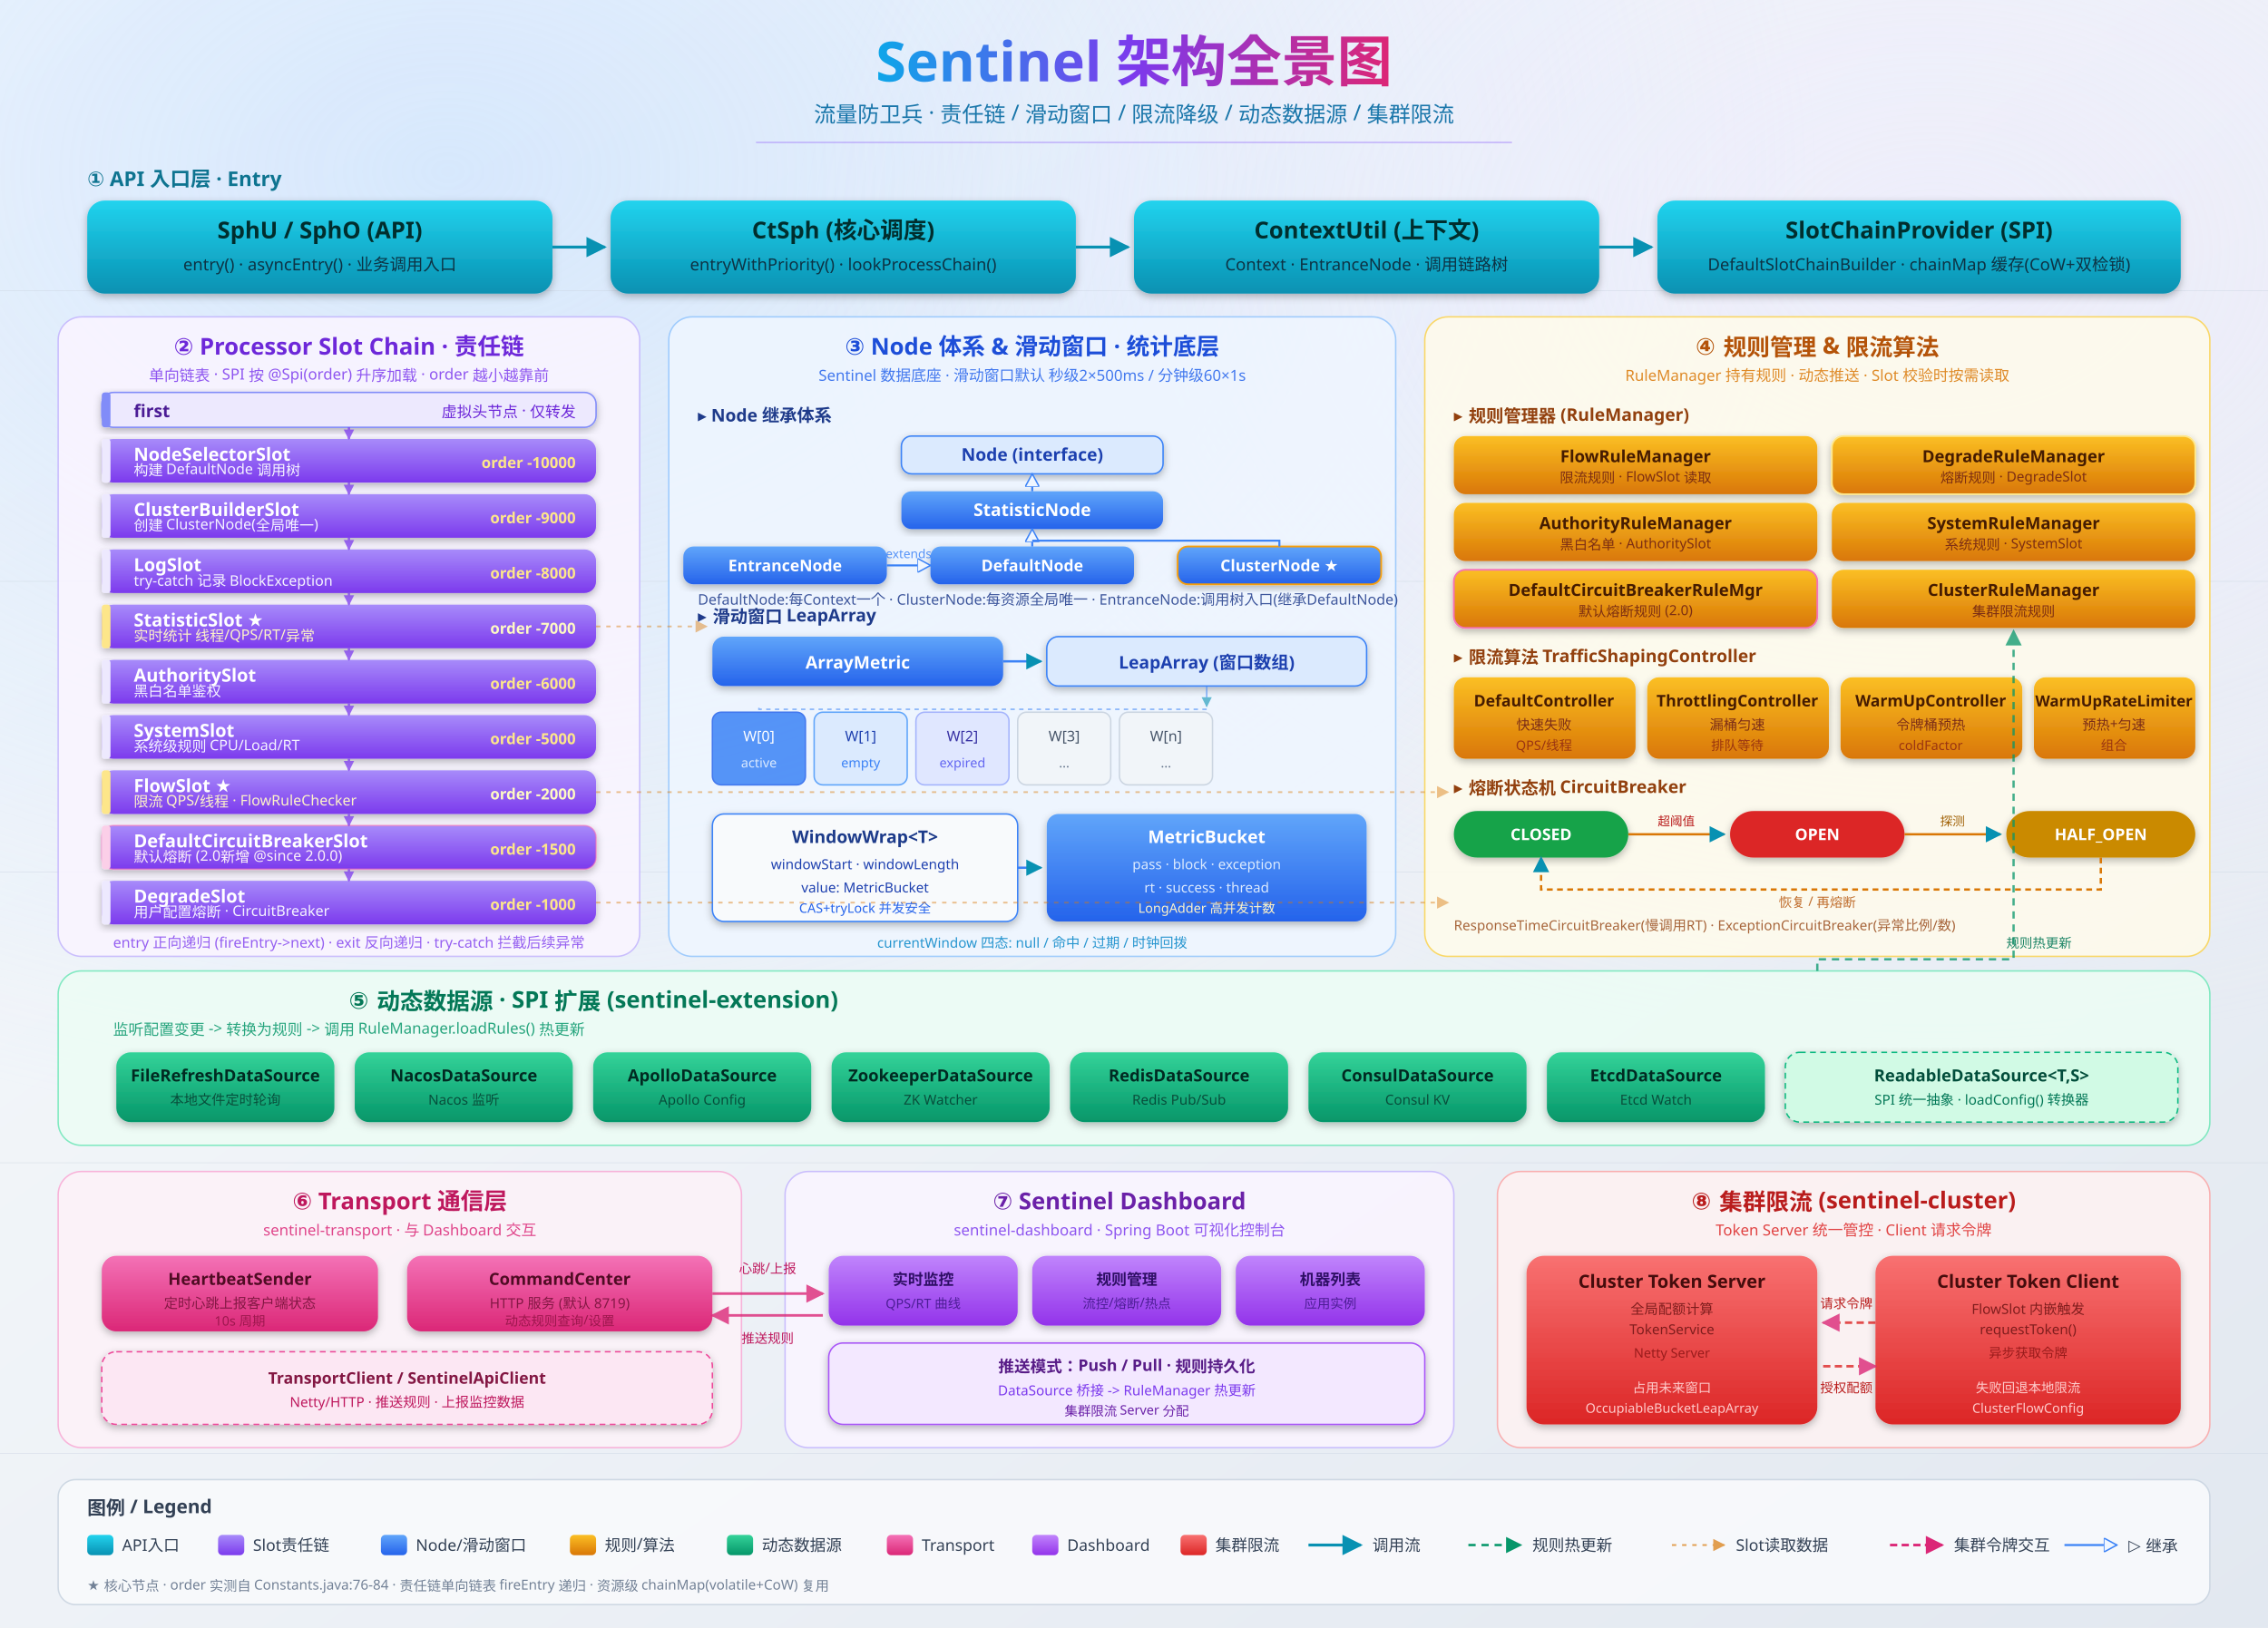
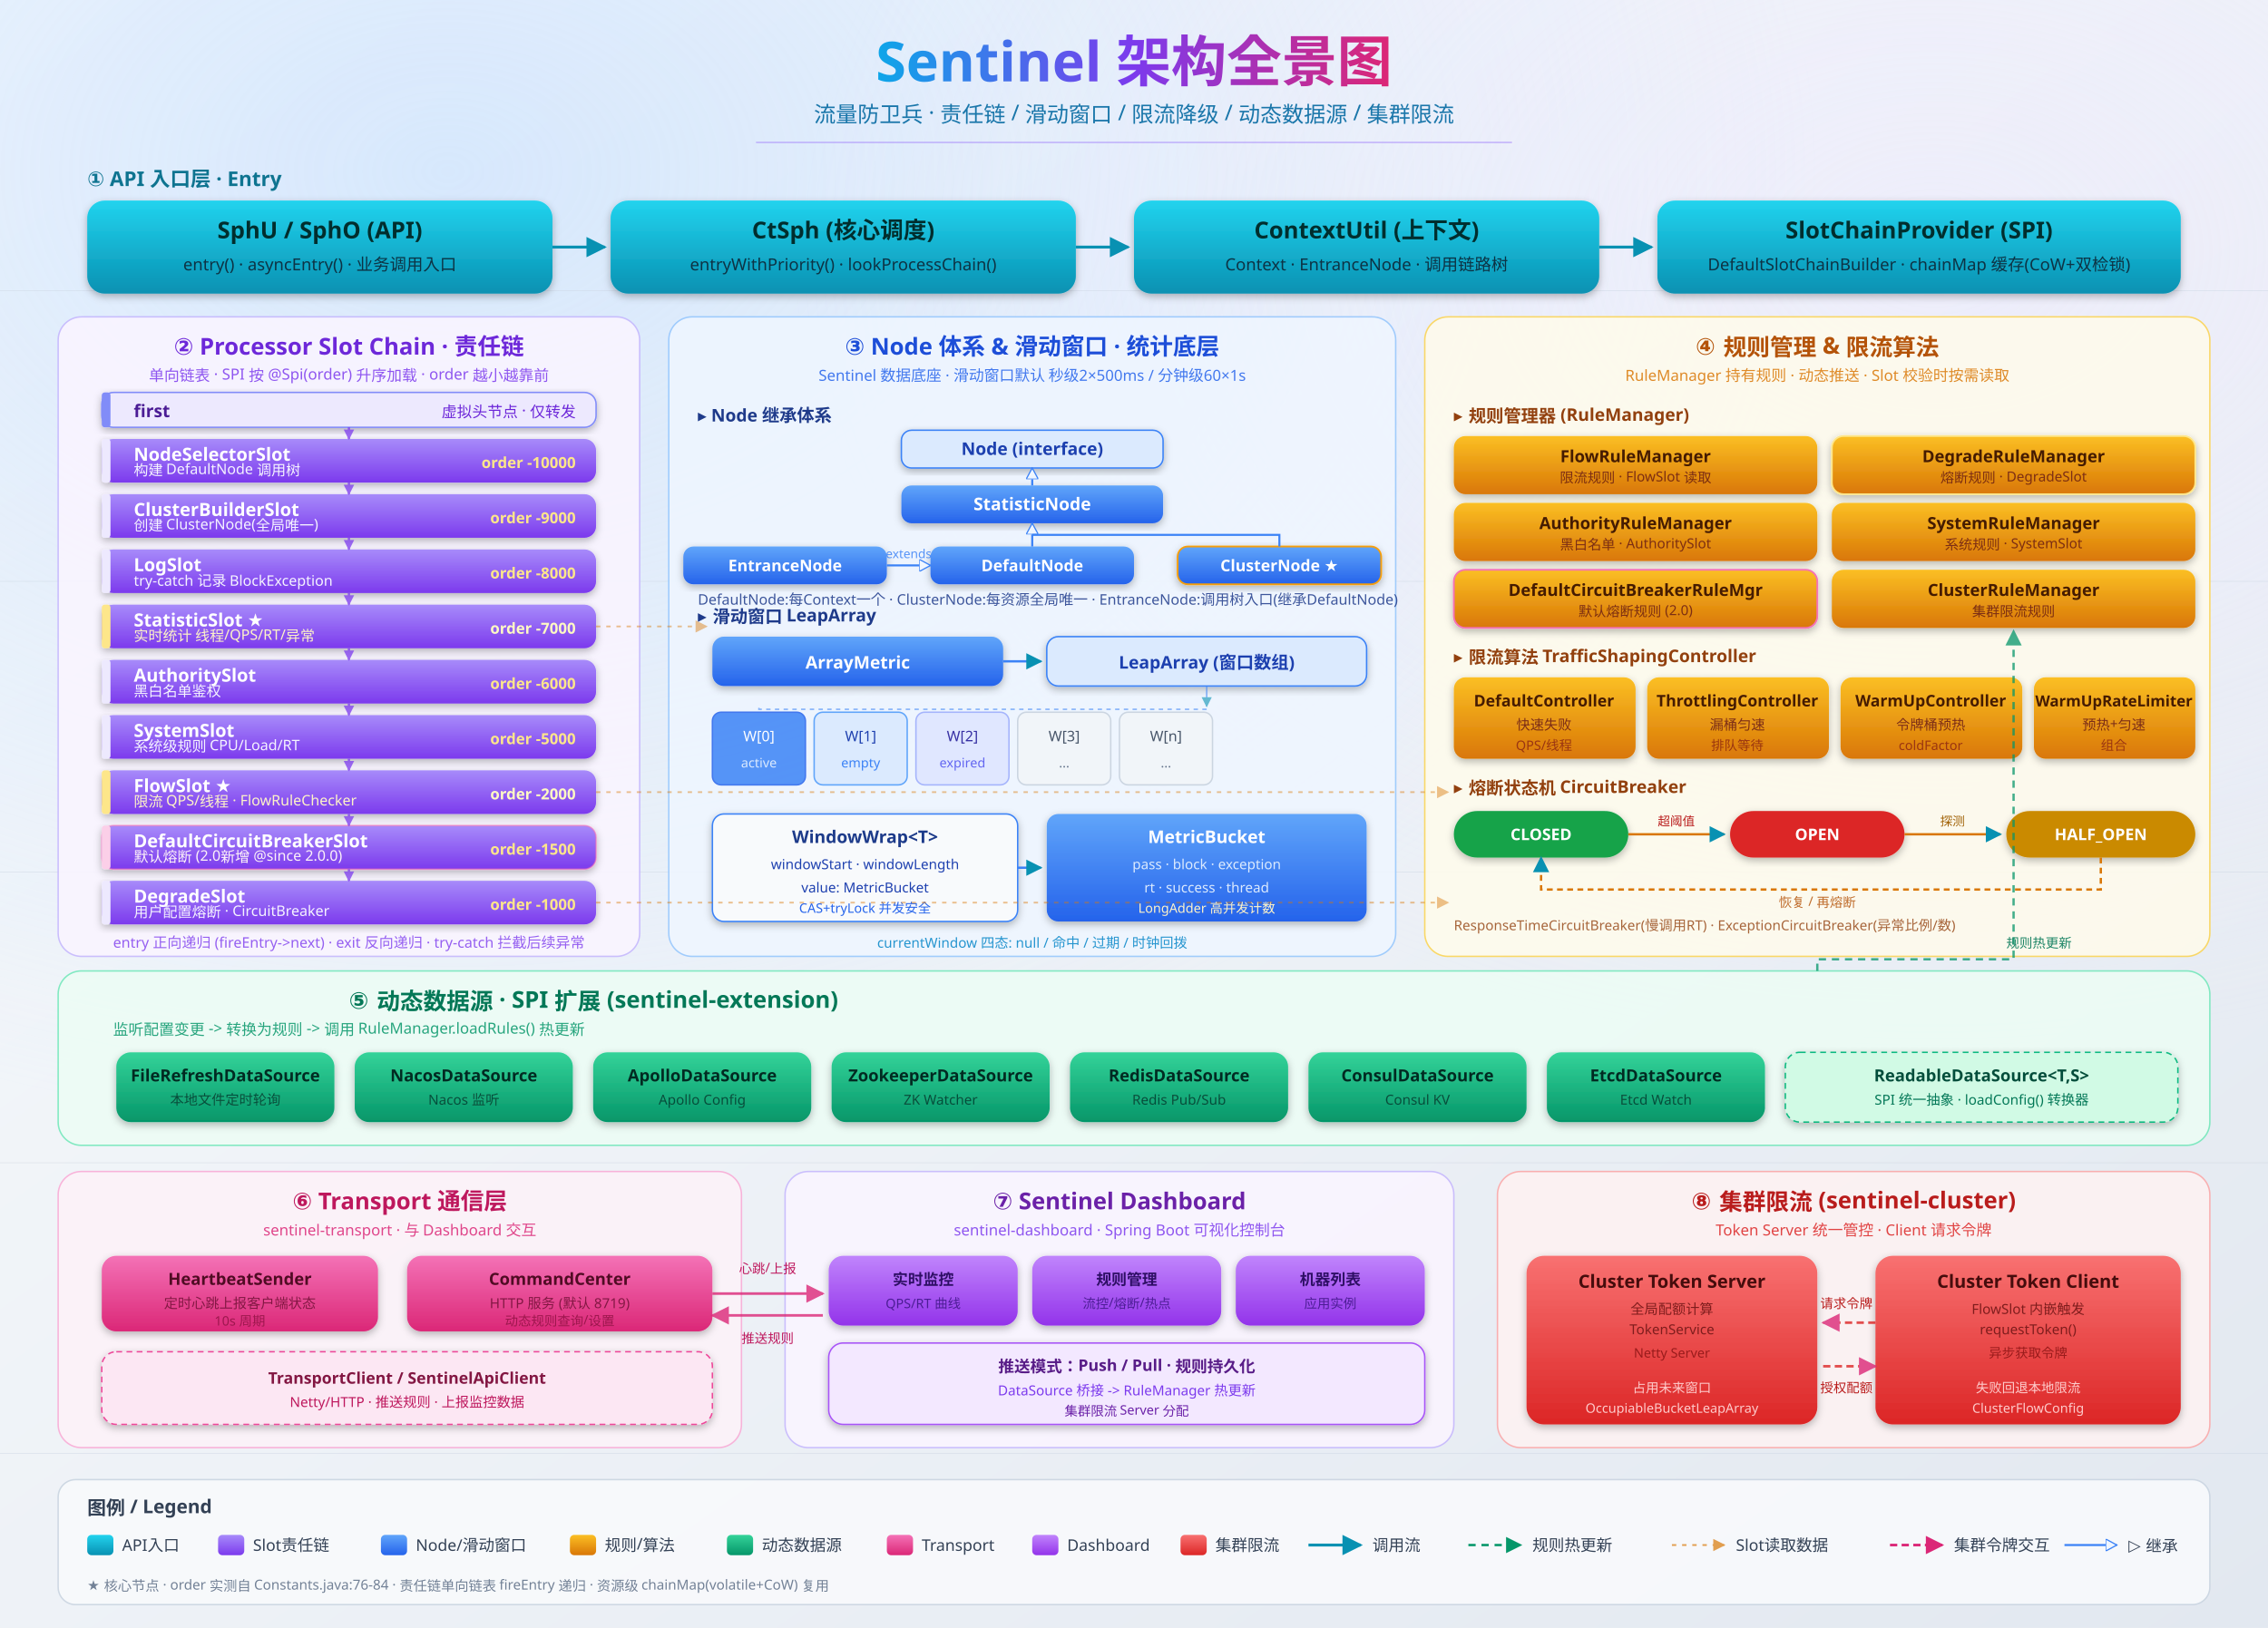
<svg xmlns="http://www.w3.org/2000/svg" width="1560" height="1120" viewBox="0 0 1560 1120" font-family="'Microsoft YaHei','PingFang SC','Segoe UI',sans-serif">
  <defs>
    <linearGradient id="bgGrad" x1="0" y1="0" x2="1" y2="1">
      <stop offset="0" stop-color="#f8fafc" />
      <stop offset="0.5" stop-color="#eef2f7" />
      <stop offset="1" stop-color="#e2e8f0" />
    </linearGradient>
    <radialGradient id="glow1" cx="0.2" cy="0.1" r="0.6">
      <stop offset="0" stop-color="#bfdbfe" stop-opacity="0.55" />
      <stop offset="1" stop-color="#bfdbfe" stop-opacity="0" />
    </radialGradient>
    <radialGradient id="glow2" cx="0.85" cy="0.15" r="0.5">
      <stop offset="0" stop-color="#ede9fe" stop-opacity="0.5" />
      <stop offset="1" stop-color="#ede9fe" stop-opacity="0" />
    </radialGradient>
    <linearGradient id="gEntry" x1="0" y1="0" x2="0" y2="1">
      <stop offset="0" stop-color="#22d3ee" />
      <stop offset="1" stop-color="#0891b2" />
    </linearGradient>
    <linearGradient id="gSlot" x1="0" y1="0" x2="0" y2="1">
      <stop offset="0" stop-color="#a78bfa" />
      <stop offset="1" stop-color="#7c3aed" />
    </linearGradient>
    <linearGradient id="gNode" x1="0" y1="0" x2="0" y2="1">
      <stop offset="0" stop-color="#60a5fa" />
      <stop offset="1" stop-color="#2563eb" />
    </linearGradient>
    <linearGradient id="gRule" x1="0" y1="0" x2="0" y2="1">
      <stop offset="0" stop-color="#fbbf24" />
      <stop offset="1" stop-color="#d97706" />
    </linearGradient>
    <linearGradient id="gDs" x1="0" y1="0" x2="0" y2="1">
      <stop offset="0" stop-color="#34d399" />
      <stop offset="1" stop-color="#059669" />
    </linearGradient>
    <linearGradient id="gTrans" x1="0" y1="0" x2="0" y2="1">
      <stop offset="0" stop-color="#f472b6" />
      <stop offset="1" stop-color="#db2777" />
    </linearGradient>
    <linearGradient id="gCluster" x1="0" y1="0" x2="0" y2="1">
      <stop offset="0" stop-color="#f87171" />
      <stop offset="1" stop-color="#dc2626" />
    </linearGradient>
    <linearGradient id="gDash" x1="0" y1="0" x2="0" y2="1">
      <stop offset="0" stop-color="#c084fc" />
      <stop offset="1" stop-color="#9333ea" />
    </linearGradient>
    <linearGradient id="titleGrad" x1="0" y1="0" x2="1" y2="0">
      <stop offset="0" stop-color="#0ea5e9" />
      <stop offset="0.5" stop-color="#7c3aed" />
      <stop offset="1" stop-color="#db2777" />
    </linearGradient>
    <filter id="shadow" x="-20%" y="-20%" width="140%" height="140%">
      <feGaussianBlur in="SourceAlpha" stdDeviation="2.5" />
      <feOffset dx="0" dy="2" result="off" />
      <feComponentTransfer>
        <feFuncA type="linear" slope="0.28" />
      </feComponentTransfer>
      <feMerge>
        <feMergeNode />
        <feMergeNode in="SourceGraphic" />
      </feMerge>
    </filter>
    <marker id="arr" viewBox="0 0 10 10" refX="9" refY="5" markerWidth="7" markerHeight="7" orient="auto">
      <path d="M0,0 L10,5 L0,10 z" fill="#0891b2" />
    </marker>
    <marker id="arrV" viewBox="0 0 10 10" refX="9" refY="5" markerWidth="7" markerHeight="7" orient="auto">
      <path d="M0,0 L10,5 L0,10 z" fill="#7c3aed" />
    </marker>
    <marker id="arrG" viewBox="0 0 10 10" refX="9" refY="5" markerWidth="7" markerHeight="7" orient="auto">
      <path d="M0,0 L10,5 L0,10 z" fill="#059669" />
    </marker>
    <marker id="arrP" viewBox="0 0 10 10" refX="9" refY="5" markerWidth="7" markerHeight="7" orient="auto">
      <path d="M0,0 L10,5 L0,10 z" fill="#db2777" />
    </marker>
    <marker id="arrD" viewBox="0 0 10 10" refX="9" refY="5" markerWidth="7" markerHeight="7" orient="auto">
      <path d="M0,0 L10,5 L0,10 z" fill="#d97706" />
    </marker>
    <marker id="arrVs" viewBox="0 0 10 10" refX="9" refY="5" markerWidth="4.5" markerHeight="4.5" orient="auto">
      <path d="M0,0 L10,5 L0,10 z" fill="#7c3aed" />
    </marker>
-     <marker id="arrUml" viewBox="0 0 12 12" refX="11" refY="6" markerWidth="7" markerHeight="7" orient="auto">
+     <marker id="arrUml" viewBox="0 0 12 12" refX="11" refY="6" markerWidth="6" markerHeight="6" orient="auto">
      <path d="M0,0 L11,6 L0,12 z" fill="#eff6ff" stroke="#3b82f6" stroke-width="1.2" />
    </marker>
  </defs>
  <rect width="1560" height="1120" fill="url(#bgGrad)" />
  <rect width="1560" height="1120" fill="url(#glow1)" />
  <rect width="1560" height="1120" fill="url(#glow2)" />
  <g stroke="#cbd5e1" stroke-width="0.5" opacity="0.55">
    <path d="M0 200 H1560 M0 400 H1560 M0 600 H1560 M0 800 H1560 M0 1000 H1560" />
  </g>
  <text x="780" y="56" text-anchor="middle" font-size="38" font-weight="800" fill="url(#titleGrad)">Sentinel 架构全景图</text>
  <text x="780" y="84" text-anchor="middle" font-size="15" fill="#0369a1" opacity="0.9">流量防卫兵 · 责任链 / 滑动窗口 / 限流降级 / 动态数据源 / 集群限流</text>
  <line x1="520" y1="98" x2="1040" y2="98" stroke="#a78bfa" stroke-width="1" opacity="0.6" />
  <text x="60" y="128" font-size="14" font-weight="700" fill="#0e7490">① API 入口层 · Entry</text>
  <g filter="url(#shadow)">
    <rect x="60" y="138" width="320" height="64" rx="12" fill="url(#gEntry)" />
    <text x="220" y="164" text-anchor="middle" font-size="16" font-weight="700" fill="#042f2e">SphU / SphO  (API)</text>
    <text x="220" y="186" text-anchor="middle" font-size="11.5" fill="#083344">entry() · asyncEntry() · 业务调用入口</text>
  </g>
  <g filter="url(#shadow)">
    <rect x="420" y="138" width="320" height="64" rx="12" fill="url(#gEntry)" />
    <text x="580" y="164" text-anchor="middle" font-size="16" font-weight="700" fill="#042f2e">CtSph  (核心调度)</text>
    <text x="580" y="186" text-anchor="middle" font-size="11.5" fill="#083344">entryWithPriority() · lookProcessChain()</text>
  </g>
  <g filter="url(#shadow)">
    <rect x="780" y="138" width="320" height="64" rx="12" fill="url(#gEntry)" />
    <text x="940" y="164" text-anchor="middle" font-size="16" font-weight="700" fill="#042f2e">ContextUtil  (上下文)</text>
    <text x="940" y="186" text-anchor="middle" font-size="11.5" fill="#083344">Context · EntranceNode · 调用链路树</text>
  </g>
  <g filter="url(#shadow)">
    <rect x="1140" y="138" width="360" height="64" rx="12" fill="url(#gEntry)" />
    <text x="1320" y="164" text-anchor="middle" font-size="16" font-weight="700" fill="#042f2e">SlotChainProvider (SPI)</text>
    <text x="1320" y="186" text-anchor="middle" font-size="11.5" fill="#083344">DefaultSlotChainBuilder · chainMap 缓存(CoW+双检锁)</text>
  </g>
  <g stroke="#0891b2" stroke-width="2" fill="none" marker-end="url(#arr)">
    <path d="M380 170 H416" />
    <path d="M740 170 H776" />
    <path d="M1100 170 H1136" />
  </g>
  <rect x="40" y="218" width="400" height="440" rx="16" fill="#faf5ff" opacity="0.85" stroke="#c4b5fd" stroke-width="1" />
  <text x="240" y="244" text-anchor="middle" font-size="16" font-weight="700" fill="#6d28d9">② Processor Slot Chain · 责任链</text>
  <text x="240" y="262" text-anchor="middle" font-size="10.5" fill="#7c3aed" opacity="0.85">单向链表 · SPI 按 @Spi(order) 升序加载 · order 越小越靠前</text>
  <g filter="url(#shadow)">
    <rect x="70" y="270" width="340" height="24" rx="8" fill="#ede9fe" stroke="#818cf8" stroke-width="1" />
    <rect x="70" y="270" width="6" height="24" rx="2" fill="#818cf8" />
    <text x="92" y="287" font-size="12" font-weight="700" fill="#4c1d95">first</text>
    <text x="396" y="287" text-anchor="end" font-size="10.5" fill="#6d28d9">虚拟头节点 · 仅转发</text>
  </g>
  <g filter="url(#shadow)">
    <rect x="70" y="302" width="340" height="30" rx="8" fill="url(#gSlot)" />
    <rect x="70" y="302" width="6" height="30" rx="2" fill="#ede9fe" />
    <text x="92" y="317" font-size="12.5" font-weight="700" fill="#fff">NodeSelectorSlot</text>
    <text x="92" y="327" font-size="10" fill="#f5f3ff">构建 DefaultNode 调用树</text>
    <text x="396" y="322" text-anchor="end" font-size="10.5" font-weight="700" fill="#fde68a">order -10000</text>
  </g>
  <g filter="url(#shadow)">
    <rect x="70" y="340" width="340" height="30" rx="8" fill="url(#gSlot)" />
    <rect x="70" y="340" width="6" height="30" rx="2" fill="#ede9fe" />
    <text x="92" y="355" font-size="12.5" font-weight="700" fill="#fff">ClusterBuilderSlot</text>
    <text x="92" y="365" font-size="10" fill="#f5f3ff">创建 ClusterNode(全局唯一)</text>
    <text x="396" y="360" text-anchor="end" font-size="10.5" font-weight="700" fill="#fde68a">order -9000</text>
  </g>
  <g filter="url(#shadow)">
    <rect x="70" y="378" width="340" height="30" rx="8" fill="url(#gSlot)" />
    <rect x="70" y="378" width="6" height="30" rx="2" fill="#ede9fe" />
    <text x="92" y="393" font-size="12.5" font-weight="700" fill="#fff">LogSlot</text>
    <text x="92" y="403" font-size="10" fill="#f5f3ff">try-catch 记录 BlockException</text>
    <text x="396" y="398" text-anchor="end" font-size="10.5" font-weight="700" fill="#fde68a">order -8000</text>
  </g>
  <g filter="url(#shadow)">
    <rect x="70" y="416" width="340" height="30" rx="8" fill="url(#gSlot)" />
    <rect x="70" y="416" width="6" height="30" rx="2" fill="#fde68a" />
    <text x="92" y="431" font-size="12.5" font-weight="700" fill="#fff">StatisticSlot  ★</text>
    <text x="92" y="441" font-size="10" fill="#fef3c7">实时统计 线程/QPS/RT/异常</text>
    <text x="396" y="436" text-anchor="end" font-size="10.5" font-weight="700" fill="#fef9c3">order -7000</text>
  </g>
  <g filter="url(#shadow)">
    <rect x="70" y="454" width="340" height="30" rx="8" fill="url(#gSlot)" />
    <rect x="70" y="454" width="6" height="30" rx="2" fill="#ede9fe" />
    <text x="92" y="469" font-size="12.5" font-weight="700" fill="#fff">AuthoritySlot</text>
    <text x="92" y="479" font-size="10" fill="#f5f3ff">黑白名单鉴权</text>
    <text x="396" y="474" text-anchor="end" font-size="10.5" font-weight="700" fill="#fde68a">order -6000</text>
  </g>
  <g filter="url(#shadow)">
    <rect x="70" y="492" width="340" height="30" rx="8" fill="url(#gSlot)" />
    <rect x="70" y="492" width="6" height="30" rx="2" fill="#ede9fe" />
    <text x="92" y="507" font-size="12.5" font-weight="700" fill="#fff">SystemSlot</text>
    <text x="92" y="517" font-size="10" fill="#f5f3ff">系统级规则 CPU/Load/RT</text>
    <text x="396" y="512" text-anchor="end" font-size="10.5" font-weight="700" fill="#fde68a">order -5000</text>
  </g>
  <g filter="url(#shadow)">
    <rect x="70" y="530" width="340" height="30" rx="8" fill="url(#gSlot)" />
    <rect x="70" y="530" width="6" height="30" rx="2" fill="#fde68a" />
    <text x="92" y="545" font-size="12.5" font-weight="700" fill="#fff">FlowSlot  ★</text>
    <text x="92" y="555" font-size="10" fill="#fef3c7">限流 QPS/线程 · FlowRuleChecker</text>
    <text x="396" y="550" text-anchor="end" font-size="10.5" font-weight="700" fill="#fef9c3">order -2000</text>
  </g>
  <g filter="url(#shadow)">
    <rect x="70" y="568" width="340" height="30" rx="8" fill="url(#gSlot)" stroke="#f472b6" stroke-width="1" stroke-opacity="0.6" />
    <rect x="70" y="568" width="6" height="30" rx="2" fill="#fbcfe8" />
    <text x="92" y="583" font-size="12.5" font-weight="700" fill="#fff">DefaultCircuitBreakerSlot</text>
    <text x="92" y="593" font-size="10" fill="#fdf2f8">默认熔断 (2.0新增 @since 2.0.0)</text>
    <text x="396" y="588" text-anchor="end" font-size="10.5" font-weight="700" fill="#fde68a">order -1500</text>
  </g>
  <g filter="url(#shadow)">
    <rect x="70" y="606" width="340" height="30" rx="8" fill="url(#gSlot)" />
    <rect x="70" y="606" width="6" height="30" rx="2" fill="#ede9fe" />
    <text x="92" y="621" font-size="12.5" font-weight="700" fill="#fff">DegradeSlot</text>
    <text x="92" y="631" font-size="10" fill="#f5f3ff">用户配置熔断 · CircuitBreaker</text>
    <text x="396" y="626" text-anchor="end" font-size="10.5" font-weight="700" fill="#fde68a">order -1000</text>
  </g>
  <g stroke="#7c3aed" stroke-width="1.6" fill="none" marker-end="url(#arrVs)" opacity="0.75">
    <path d="M240 294 V302" />
    <path d="M240 332 V340" />
    <path d="M240 370 V378" />
    <path d="M240 408 V416" />
    <path d="M240 446 V454" />
    <path d="M240 484 V492" />
    <path d="M240 522 V530" />
    <path d="M240 560 V568" />
    <path d="M240 598 V606" />
  </g>
  <text x="240" y="652" text-anchor="middle" font-size="10" fill="#7c3aed" opacity="0.8">entry 正向递归 (fireEntry-&gt;next) · exit 反向递归 · try-catch 拦截后续异常</text>
  <rect x="460" y="218" width="500" height="440" rx="16" fill="#eff6ff" opacity="0.85" stroke="#93c5fd" stroke-width="1" />
  <text x="710" y="244" text-anchor="middle" font-size="16" font-weight="700" fill="#1d4ed8">③ Node 体系 &amp; 滑动窗口 · 统计底层</text>
  <text x="710" y="262" text-anchor="middle" font-size="10.5" fill="#2563eb" opacity="0.85">Sentinel 数据底座 · 滑动窗口默认 秒级2×500ms / 分钟级60×1s</text>
  <text x="480" y="290" font-size="12" font-weight="700" fill="#1e3a8a">▸ Node 继承体系</text>
  <g filter="url(#shadow)">
-     <rect x="620" y="300" width="180" height="26" rx="7" fill="#dbeafe" stroke="#3b82f6" stroke-width="1" />
-     <text x="710" y="317" text-anchor="middle" font-size="12" font-weight="700" fill="#1e40af">Node (interface)</text>
-   </g>
-   <g filter="url(#shadow)">
-     <rect x="620" y="338" width="180" height="26" rx="7" fill="url(#gNode)" />
-     <text x="710" y="355" text-anchor="middle" font-size="12" font-weight="700" fill="#fff">StatisticNode</text>
-   </g>
-   <path d="M710 338 V326" stroke="#3b82f6" stroke-width="1.4" fill="none" marker-end="url(#arrUml)" />
+     <rect x="620" y="296" width="180" height="26" rx="7" fill="#dbeafe" stroke="#3b82f6" stroke-width="1" />
+     <text x="710" y="313" text-anchor="middle" font-size="12" font-weight="700" fill="#1e40af">Node (interface)</text>
+   </g>
+   <g filter="url(#shadow)">
+     <rect x="620" y="334" width="180" height="26" rx="7" fill="url(#gNode)" />
+     <text x="710" y="351" text-anchor="middle" font-size="12" font-weight="700" fill="#fff">StatisticNode</text>
+   </g>
+   <path d="M710 334 V322" stroke="#3b82f6" stroke-width="1.4" fill="none" marker-end="url(#arrUml)" />
  <g filter="url(#shadow)">
    <rect x="470" y="376" width="140" height="26" rx="7" fill="url(#gNode)" />
    <text x="540" y="393" text-anchor="middle" font-size="11" font-weight="700" fill="#fff">EntranceNode</text>
  </g>
  <g filter="url(#shadow)">
    <rect x="640" y="376" width="140" height="26" rx="7" fill="url(#gNode)" />
    <text x="710" y="393" text-anchor="middle" font-size="11" font-weight="700" fill="#fff">DefaultNode</text>
  </g>
  <g filter="url(#shadow)">
    <rect x="810" y="376" width="140" height="26" rx="7" fill="url(#gNode)" stroke="#f59e0b" stroke-width="1.2" />
    <text x="880" y="393" text-anchor="middle" font-size="11" font-weight="700" fill="#fff">ClusterNode ★</text>
  </g>
-   <path d="M710 376 V364" stroke="#3b82f6" stroke-width="1.4" fill="none" marker-end="url(#arrUml)" />
-   <path d="M710 372 H880 V376" stroke="#3b82f6" stroke-width="1.4" fill="none" />
+   <path d="M710 376 V360" stroke="#3b82f6" stroke-width="1.4" fill="none" marker-end="url(#arrUml)" />
+   <path d="M710 368 H880 V376" stroke="#3b82f6" stroke-width="1.4" fill="none" />
  <path d="M610 389 H640" stroke="#3b82f6" stroke-width="1.4" fill="none" marker-end="url(#arrUml)" />
  <text x="625" y="384" text-anchor="middle" font-size="8.5" fill="#3b82f6" opacity="0.85">extends</text>
  <text x="480" y="416" font-size="10" fill="#1e3a8a" opacity="0.85">DefaultNode:每Context一个 · ClusterNode:每资源全局唯一 · EntranceNode:调用树入口(继承DefaultNode)</text>
  <text x="480" y="428" font-size="12" font-weight="700" fill="#1e3a8a">▸ 滑动窗口 LeapArray</text>
  <g filter="url(#shadow)">
    <rect x="490" y="438" width="200" height="34" rx="8" fill="url(#gNode)" />
    <text x="590" y="460" text-anchor="middle" font-size="12" font-weight="700" fill="#fff">ArrayMetric</text>
  </g>
  <g filter="url(#shadow)">
    <rect x="720" y="438" width="220" height="34" rx="8" fill="#dbeafe" stroke="#3b82f6" stroke-width="1" />
    <text x="830" y="460" text-anchor="middle" font-size="12" font-weight="700" fill="#1e40af">LeapArray (窗口数组)</text>
  </g>
  <path d="M690 455 H716" stroke="#3b82f6" stroke-width="1.6" marker-end="url(#arr)" />
  <g>
    <rect x="490" y="490" width="64" height="50" rx="6" fill="#3b82f6" opacity="0.85" stroke="#2563eb" />
    <text x="522" y="510" text-anchor="middle" font-size="10" fill="#fff">W[0]</text>
    <text x="522" y="528" text-anchor="middle" font-size="9" fill="#dbeafe">active</text>
    <rect x="560" y="490" width="64" height="50" rx="6" fill="#dbeafe" stroke="#60a5fa" />
    <text x="592" y="510" text-anchor="middle" font-size="10" fill="#1e40af">W[1]</text>
    <text x="592" y="528" text-anchor="middle" font-size="9" fill="#3b82f6">empty</text>
    <rect x="630" y="490" width="64" height="50" rx="6" fill="#e0e7ff" stroke="#a5b4fc" />
    <text x="662" y="510" text-anchor="middle" font-size="10" fill="#3730a3">W[2]</text>
    <text x="662" y="528" text-anchor="middle" font-size="9" fill="#6366f1">expired</text>
    <rect x="700" y="490" width="64" height="50" rx="6" fill="#f1f5f9" stroke="#cbd5e1" />
    <text x="732" y="510" text-anchor="middle" font-size="10" fill="#475569">W[3]</text>
    <text x="732" y="528" text-anchor="middle" font-size="9" fill="#64748b">...</text>
    <rect x="770" y="490" width="64" height="50" rx="6" fill="#f1f5f9" stroke="#cbd5e1" />
    <text x="802" y="510" text-anchor="middle" font-size="10" fill="#475569">W[n]</text>
    <text x="802" y="528" text-anchor="middle" font-size="9" fill="#64748b">...</text>
  </g>
  <g stroke="#3b82f6" stroke-width="1" fill="none" opacity="0.6">
    <path d="M830 472 V486" marker-end="url(#arr)" />
    <path d="M830 488 H522 V486" stroke-dasharray="3,3" />
  </g>
  <g filter="url(#shadow)">
    <rect x="490" y="560" width="210" height="74" rx="8" fill="#f8fafc" stroke="#3b82f6" stroke-width="1" />
    <text x="595" y="580" text-anchor="middle" font-size="12" font-weight="700" fill="#1e3a8a">WindowWrap&lt;T&gt;</text>
    <text x="595" y="598" text-anchor="middle" font-size="9.5" fill="#1e40af">windowStart · windowLength</text>
    <text x="595" y="614" text-anchor="middle" font-size="9.5" fill="#1e40af">value: MetricBucket</text>
    <text x="595" y="628" text-anchor="middle" font-size="9" fill="#2563eb">CAS+tryLock 并发安全</text>
  </g>
  <g filter="url(#shadow)">
    <rect x="720" y="560" width="220" height="74" rx="8" fill="url(#gNode)" />
    <text x="830" y="580" text-anchor="middle" font-size="12" font-weight="700" fill="#fff">MetricBucket</text>
    <text x="830" y="598" text-anchor="middle" font-size="9.5" fill="#dbeafe">pass · block · exception</text>
    <text x="830" y="614" text-anchor="middle" font-size="9.5" fill="#dbeafe">rt · success · thread</text>
    <text x="830" y="628" text-anchor="middle" font-size="9" fill="#fef3c7">LongAdder 高并发计数</text>
  </g>
  <path d="M700 597 H716" stroke="#3b82f6" stroke-width="1.6" marker-end="url(#arr)" />
  <text x="710" y="652" text-anchor="middle" font-size="9.5" fill="#0284c7" opacity="0.85">currentWindow 四态: null / 命中 / 过期 / 时钟回拨</text>
  <rect x="980" y="218" width="540" height="440" rx="16" fill="#fffbeb" opacity="0.85" stroke="#fcd34d" stroke-width="1" />
  <text x="1250" y="244" text-anchor="middle" font-size="16" font-weight="700" fill="#b45309">④ 规则管理 &amp; 限流算法</text>
  <text x="1250" y="262" text-anchor="middle" font-size="10.5" fill="#d97706" opacity="0.85">RuleManager 持有规则 · 动态推送 · Slot 校验时按需读取</text>
  <text x="1000" y="290" font-size="12" font-weight="700" fill="#92400e">▸ 规则管理器 (RuleManager)</text>
  <g filter="url(#shadow)">
    <rect x="1000" y="300" width="250" height="40" rx="8" fill="url(#gRule)" />
    <text x="1125" y="318" text-anchor="middle" font-size="11.5" font-weight="700" fill="#451a03">FlowRuleManager</text>
    <text x="1125" y="332" text-anchor="middle" font-size="9.5" fill="#7c2d12">限流规则 · FlowSlot 读取</text>
  </g>
  <g filter="url(#shadow)">
    <rect x="1260" y="300" width="250" height="40" rx="8" fill="url(#gRule)" stroke="#fde68a" stroke-width="1.2" />
    <text x="1385" y="318" text-anchor="middle" font-size="11.5" font-weight="700" fill="#451a03">DegradeRuleManager</text>
    <text x="1385" y="332" text-anchor="middle" font-size="9.5" fill="#7c2d12">熔断规则 · DegradeSlot</text>
  </g>
  <g filter="url(#shadow)">
    <rect x="1000" y="346" width="250" height="40" rx="8" fill="url(#gRule)" />
    <text x="1125" y="364" text-anchor="middle" font-size="11.5" font-weight="700" fill="#451a03">AuthorityRuleManager</text>
    <text x="1125" y="378" text-anchor="middle" font-size="9.5" fill="#7c2d12">黑白名单 · AuthoritySlot</text>
  </g>
  <g filter="url(#shadow)">
    <rect x="1260" y="346" width="250" height="40" rx="8" fill="url(#gRule)" />
    <text x="1385" y="364" text-anchor="middle" font-size="11.5" font-weight="700" fill="#451a03">SystemRuleManager</text>
    <text x="1385" y="378" text-anchor="middle" font-size="9.5" fill="#7c2d12">系统规则 · SystemSlot</text>
  </g>
  <g filter="url(#shadow)">
    <rect x="1000" y="392" width="250" height="40" rx="8" fill="url(#gRule)" stroke="#f472b6" stroke-width="1.2" />
    <text x="1125" y="410" text-anchor="middle" font-size="11.5" font-weight="700" fill="#451a03">DefaultCircuitBreakerRuleMgr</text>
    <text x="1125" y="424" text-anchor="middle" font-size="9.5" fill="#7c2d12">默认熔断规则 (2.0)</text>
  </g>
  <g filter="url(#shadow)">
    <rect x="1260" y="392" width="250" height="40" rx="8" fill="url(#gRule)" />
    <text x="1385" y="410" text-anchor="middle" font-size="11.5" font-weight="700" fill="#451a03">ClusterRuleManager</text>
    <text x="1385" y="424" text-anchor="middle" font-size="9.5" fill="#7c2d12">集群限流规则</text>
  </g>
  <text x="1000" y="456" font-size="12" font-weight="700" fill="#92400e">▸ 限流算法 TrafficShapingController</text>
  <g filter="url(#shadow)">
    <rect x="1000" y="466" width="125" height="56" rx="8" fill="url(#gRule)" />
    <text x="1062" y="486" text-anchor="middle" font-size="11" font-weight="700" fill="#451a03">DefaultController</text>
    <text x="1062" y="502" text-anchor="middle" font-size="9.5" fill="#7c2d12">快速失败</text>
    <text x="1062" y="516" text-anchor="middle" font-size="9" fill="#9a3412">QPS/线程</text>
  </g>
  <g filter="url(#shadow)">
    <rect x="1133" y="466" width="125" height="56" rx="8" fill="url(#gRule)" />
    <text x="1195" y="486" text-anchor="middle" font-size="11" font-weight="700" fill="#451a03">ThrottlingController</text>
    <text x="1195" y="502" text-anchor="middle" font-size="9.5" fill="#7c2d12">漏桶匀速</text>
    <text x="1195" y="516" text-anchor="middle" font-size="9" fill="#9a3412">排队等待</text>
  </g>
  <g filter="url(#shadow)">
    <rect x="1266" y="466" width="125" height="56" rx="8" fill="url(#gRule)" />
    <text x="1328" y="486" text-anchor="middle" font-size="11" font-weight="700" fill="#451a03">WarmUpController</text>
    <text x="1328" y="502" text-anchor="middle" font-size="9.5" fill="#7c2d12">令牌桶预热</text>
    <text x="1328" y="516" text-anchor="middle" font-size="9" fill="#9a3412">coldFactor</text>
  </g>
  <g filter="url(#shadow)">
    <rect x="1399" y="466" width="111" height="56" rx="8" fill="url(#gRule)" />
    <text x="1454" y="486" text-anchor="middle" font-size="10.5" font-weight="700" fill="#451a03">WarmUpRateLimiter</text>
    <text x="1454" y="502" text-anchor="middle" font-size="9.5" fill="#7c2d12">预热+匀速</text>
    <text x="1454" y="516" text-anchor="middle" font-size="9" fill="#9a3412">组合</text>
  </g>
  <text x="1000" y="546" font-size="12" font-weight="700" fill="#92400e">▸ 熔断状态机 CircuitBreaker</text>
  <g filter="url(#shadow)">
    <rect x="1000" y="558" width="120" height="32" rx="16" fill="#16a34a" />
    <text x="1060" y="578" text-anchor="middle" font-size="11" font-weight="700" fill="#fff">CLOSED</text>
  </g>
  <g filter="url(#shadow)">
    <rect x="1190" y="558" width="120" height="32" rx="16" fill="#dc2626" />
    <text x="1250" y="578" text-anchor="middle" font-size="11" font-weight="700" fill="#fff">OPEN</text>
  </g>
  <g filter="url(#shadow)">
    <rect x="1380" y="558" width="130" height="32" rx="16" fill="#ca8a04" />
    <text x="1445" y="578" text-anchor="middle" font-size="11" font-weight="700" fill="#fff">HALF_OPEN</text>
  </g>
  <g stroke="#d97706" stroke-width="1.6" fill="none" marker-end="url(#arr)">
    <path d="M1120 574 H1186" />
    <path d="M1310 574 H1376" />
    <path d="M1445 590 V612 H1060 V590" stroke-dasharray="4,3" />
  </g>
  <text x="1153" y="568" text-anchor="middle" font-size="8.5" fill="#b91c1c">超阈值</text>
  <text x="1343" y="568" text-anchor="middle" font-size="8.5" fill="#a16207">探测</text>
  <text x="1250" y="624" text-anchor="middle" font-size="9" fill="#b45309" opacity="0.85">恢复 / 再熔断</text>
  <text x="1000" y="640" font-size="9.5" fill="#92400e" opacity="0.8">ResponseTimeCircuitBreaker(慢调用RT) · ExceptionCircuitBreaker(异常比例/数)</text>
  <rect x="40" y="668" width="1480" height="120" rx="16" fill="#ecfdf5" opacity="0.85" stroke="#6ee7b7" stroke-width="1" />
  <text x="240" y="694" font-size="16" font-weight="700" fill="#047857">⑤ 动态数据源 · SPI 扩展 (sentinel-extension)</text>
  <text x="240" y="712" text-anchor="middle" font-size="10.5" fill="#059669" opacity="0.85">监听配置变更 -&gt; 转换为规则 -&gt; 调用 RuleManager.loadRules() 热更新</text>
  <g filter="url(#shadow)">
    <rect x="80" y="724" width="150" height="48" rx="10" fill="url(#gDs)" />
    <text x="155" y="744" text-anchor="middle" font-size="11.5" font-weight="700" fill="#022c22">FileRefreshDataSource</text>
    <text x="155" y="760" text-anchor="middle" font-size="9.5" fill="#064e3b">本地文件定时轮询</text>
  </g>
  <g filter="url(#shadow)">
    <rect x="244" y="724" width="150" height="48" rx="10" fill="url(#gDs)" />
    <text x="319" y="744" text-anchor="middle" font-size="11.5" font-weight="700" fill="#022c22">NacosDataSource</text>
    <text x="319" y="760" text-anchor="middle" font-size="9.5" fill="#064e3b">Nacos 监听</text>
  </g>
  <g filter="url(#shadow)">
    <rect x="408" y="724" width="150" height="48" rx="10" fill="url(#gDs)" />
    <text x="483" y="744" text-anchor="middle" font-size="11.5" font-weight="700" fill="#022c22">ApolloDataSource</text>
    <text x="483" y="760" text-anchor="middle" font-size="9.5" fill="#064e3b">Apollo Config</text>
  </g>
  <g filter="url(#shadow)">
    <rect x="572" y="724" width="150" height="48" rx="10" fill="url(#gDs)" />
    <text x="647" y="744" text-anchor="middle" font-size="11.5" font-weight="700" fill="#022c22">ZookeeperDataSource</text>
    <text x="647" y="760" text-anchor="middle" font-size="9.5" fill="#064e3b">ZK Watcher</text>
  </g>
  <g filter="url(#shadow)">
    <rect x="736" y="724" width="150" height="48" rx="10" fill="url(#gDs)" />
    <text x="811" y="744" text-anchor="middle" font-size="11.5" font-weight="700" fill="#022c22">RedisDataSource</text>
    <text x="811" y="760" text-anchor="middle" font-size="9.5" fill="#064e3b">Redis Pub/Sub</text>
  </g>
  <g filter="url(#shadow)">
    <rect x="900" y="724" width="150" height="48" rx="10" fill="url(#gDs)" />
    <text x="975" y="744" text-anchor="middle" font-size="11.5" font-weight="700" fill="#022c22">ConsulDataSource</text>
    <text x="975" y="760" text-anchor="middle" font-size="9.5" fill="#064e3b">Consul KV</text>
  </g>
  <g filter="url(#shadow)">
    <rect x="1064" y="724" width="150" height="48" rx="10" fill="url(#gDs)" />
    <text x="1139" y="744" text-anchor="middle" font-size="11.5" font-weight="700" fill="#022c22">EtcdDataSource</text>
    <text x="1139" y="760" text-anchor="middle" font-size="9.5" fill="#064e3b">Etcd Watch</text>
  </g>
  <g filter="url(#shadow)">
    <rect x="1228" y="724" width="270" height="48" rx="10" fill="#d1fae5" stroke="#10b981" stroke-width="1" stroke-dasharray="4,3" />
    <text x="1363" y="744" text-anchor="middle" font-size="11.5" font-weight="700" fill="#064e3b">ReadableDataSource&lt;T,S&gt;</text>
    <text x="1363" y="760" text-anchor="middle" font-size="9.5" fill="#047857">SPI 统一抽象 · loadConfig() 转换器</text>
  </g>
  <g stroke="#059669" stroke-width="1.6" fill="none" marker-end="url(#arrG)" opacity="0.75">
    <path d="M1250 668 V660 H1385 V434" stroke-dasharray="5,4" />
  </g>
  <text x="1380" y="652" font-size="9" fill="#047857" opacity="0.9">规则热更新</text>
  <rect x="40" y="806" width="470" height="190" rx="16" fill="#fdf2f8" opacity="0.85" stroke="#f9a8d4" stroke-width="1" />
  <text x="275" y="832" text-anchor="middle" font-size="16" font-weight="700" fill="#be185d">⑥ Transport 通信层</text>
  <text x="275" y="850" text-anchor="middle" font-size="10.5" fill="#db2777" opacity="0.85">sentinel-transport · 与 Dashboard 交互</text>
  <g filter="url(#shadow)">
    <rect x="70" y="864" width="190" height="52" rx="10" fill="url(#gTrans)" />
    <text x="165" y="884" text-anchor="middle" font-size="11.5" font-weight="700" fill="#500724">HeartbeatSender</text>
    <text x="165" y="900" text-anchor="middle" font-size="9.5" fill="#831843">定时心跳上报客户端状态</text>
    <text x="165" y="912" text-anchor="middle" font-size="9" fill="#9d174d">10s 周期</text>
  </g>
  <g filter="url(#shadow)">
    <rect x="280" y="864" width="210" height="52" rx="10" fill="url(#gTrans)" />
    <text x="385" y="884" text-anchor="middle" font-size="11.5" font-weight="700" fill="#500724">CommandCenter</text>
    <text x="385" y="900" text-anchor="middle" font-size="9.5" fill="#831843">HTTP 服务 (默认 8719)</text>
    <text x="385" y="912" text-anchor="middle" font-size="9" fill="#9d174d">动态规则查询/设置</text>
  </g>
  <g filter="url(#shadow)">
    <rect x="70" y="930" width="420" height="50" rx="10" fill="#fce7f3" stroke="#ec4899" stroke-width="1" stroke-dasharray="4,3" />
    <text x="280" y="952" text-anchor="middle" font-size="11" font-weight="700" fill="#831843">TransportClient / SentinelApiClient</text>
    <text x="280" y="968" text-anchor="middle" font-size="9.5" fill="#be185d">Netty/HTTP · 推送规则 · 上报监控数据</text>
  </g>
  <rect x="540" y="806" width="460" height="190" rx="16" fill="#faf5ff" opacity="0.85" stroke="#c4b5fd" stroke-width="1" />
  <text x="770" y="832" text-anchor="middle" font-size="16" font-weight="700" fill="#6b21a8">⑦ Sentinel Dashboard</text>
  <text x="770" y="850" text-anchor="middle" font-size="10.5" fill="#7c3aed" opacity="0.85">sentinel-dashboard · Spring Boot 可视化控制台</text>
  <g filter="url(#shadow)">
    <rect x="570" y="864" width="130" height="48" rx="10" fill="url(#gDash)" />
    <text x="635" y="884" text-anchor="middle" font-size="10.5" font-weight="700" fill="#2e1065">实时监控</text>
    <text x="635" y="900" text-anchor="middle" font-size="9" fill="#4c1d95">QPS/RT 曲线</text>
  </g>
  <g filter="url(#shadow)">
    <rect x="710" y="864" width="130" height="48" rx="10" fill="url(#gDash)" />
    <text x="775" y="884" text-anchor="middle" font-size="10.5" font-weight="700" fill="#2e1065">规则管理</text>
    <text x="775" y="900" text-anchor="middle" font-size="9" fill="#4c1d95">流控/熔断/热点</text>
  </g>
  <g filter="url(#shadow)">
    <rect x="850" y="864" width="130" height="48" rx="10" fill="url(#gDash)" />
    <text x="915" y="884" text-anchor="middle" font-size="10.5" font-weight="700" fill="#2e1065">机器列表</text>
    <text x="915" y="900" text-anchor="middle" font-size="9" fill="#4c1d95">应用实例</text>
  </g>
  <g filter="url(#shadow)">
    <rect x="570" y="924" width="410" height="56" rx="10" fill="#f3e8ff" stroke="#a855f7" stroke-width="1" />
    <text x="775" y="944" text-anchor="middle" font-size="11" font-weight="700" fill="#581c87">推送模式：Push / Pull · 规则持久化</text>
    <text x="775" y="960" text-anchor="middle" font-size="9.5" fill="#7c3aed">DataSource 桥接 -&gt; RuleManager 热更新</text>
    <text x="775" y="974" text-anchor="middle" font-size="9" fill="#6b21a8">集群限流 Server 分配</text>
  </g>
  <g stroke="#db2777" stroke-width="1.8" fill="none" marker-end="url(#arrP)" opacity="0.8">
    <path d="M490 890 H566" />
    <path d="M566 905 H490" marker-end="url(#arrP)" />
  </g>
  <text x="528" y="876" text-anchor="middle" font-size="9" fill="#be185d">心跳/上报</text>
  <text x="528" y="924" text-anchor="middle" font-size="9" fill="#be185d">推送规则</text>
  <rect x="1030" y="806" width="490" height="190" rx="16" fill="#fef2f2" opacity="0.85" stroke="#fca5a5" stroke-width="1" />
  <text x="1275" y="832" text-anchor="middle" font-size="16" font-weight="700" fill="#b91c1c">⑧ 集群限流 (sentinel-cluster)</text>
  <text x="1275" y="850" text-anchor="middle" font-size="10.5" fill="#dc2626" opacity="0.85">Token Server 统一管控 · Client 请求令牌</text>
  <g filter="url(#shadow)">
    <rect x="1050" y="864" width="200" height="116" rx="12" fill="url(#gCluster)" />
    <text x="1150" y="886" text-anchor="middle" font-size="12.5" font-weight="700" fill="#450a0a">Cluster Token Server</text>
    <text x="1150" y="904" text-anchor="middle" font-size="9.5" fill="#7f1d1d">全局配额计算</text>
    <text x="1150" y="918" text-anchor="middle" font-size="9.5" fill="#7f1d1d">TokenService</text>
    <text x="1150" y="934" text-anchor="middle" font-size="9" fill="#991b1b">Netty Server</text>
    <text x="1150" y="958" text-anchor="middle" font-size="9" fill="#fecaca">占用未来窗口</text>
    <text x="1150" y="972" text-anchor="middle" font-size="9" fill="#fecaca">OccupiableBucketLeapArray</text>
  </g>
  <g filter="url(#shadow)">
    <rect x="1290" y="864" width="210" height="116" rx="12" fill="url(#gCluster)" />
    <text x="1395" y="886" text-anchor="middle" font-size="12.5" font-weight="700" fill="#450a0a">Cluster Token Client</text>
    <text x="1395" y="904" text-anchor="middle" font-size="9.5" fill="#7f1d1d">FlowSlot 内嵌触发</text>
    <text x="1395" y="918" text-anchor="middle" font-size="9.5" fill="#7f1d1d">requestToken()</text>
    <text x="1395" y="934" text-anchor="middle" font-size="9" fill="#991b1b">异步获取令牌</text>
    <text x="1395" y="958" text-anchor="middle" font-size="9" fill="#fecaca">失败回退本地限流</text>
    <text x="1395" y="972" text-anchor="middle" font-size="9" fill="#fecaca">ClusterFlowConfig</text>
  </g>
  <g stroke="#dc2626" stroke-width="1.8" fill="none" marker-end="url(#arrP)" opacity="0.8" stroke-dasharray="5,3">
    <path d="M1290 910 H1254" />
    <path d="M1254 940 H1290" />
  </g>
  <text x="1270" y="900" text-anchor="middle" font-size="9" fill="#b91c1c">请求令牌</text>
  <text x="1270" y="958" text-anchor="middle" font-size="9" fill="#b91c1c">授权配额</text>
  <g stroke="#d97706" stroke-width="1.2" fill="none" marker-end="url(#arrD)" opacity="0.45" stroke-dasharray="3,4">
    <path d="M410 431 H486" />
    <path d="M410 545 H996" />
    <path d="M410 621 H996" />
  </g>
  <rect x="40" y="1018" width="1480" height="86" rx="12" fill="#f8fafc" opacity="0.9" stroke="#cbd5e1" stroke-width="1" />
  <text x="60" y="1042" font-size="13" font-weight="700" fill="#334155">图例 / Legend</text>
  <rect x="60" y="1056" width="18" height="14" rx="3" fill="url(#gEntry)" />
  <text x="84" y="1067" font-size="11" fill="#334155">API入口</text>
  <rect x="150" y="1056" width="18" height="14" rx="3" fill="url(#gSlot)" />
  <text x="174" y="1067" font-size="11" fill="#334155">Slot责任链</text>
  <rect x="262" y="1056" width="18" height="14" rx="3" fill="url(#gNode)" />
  <text x="286" y="1067" font-size="11" fill="#334155">Node/滑动窗口</text>
  <rect x="392" y="1056" width="18" height="14" rx="3" fill="url(#gRule)" />
  <text x="416" y="1067" font-size="11" fill="#334155">规则/算法</text>
  <rect x="500" y="1056" width="18" height="14" rx="3" fill="url(#gDs)" />
  <text x="524" y="1067" font-size="11" fill="#334155">动态数据源</text>
  <rect x="610" y="1056" width="18" height="14" rx="3" fill="url(#gTrans)" />
  <text x="634" y="1067" font-size="11" fill="#334155">Transport</text>
  <rect x="710" y="1056" width="18" height="14" rx="3" fill="url(#gDash)" />
  <text x="734" y="1067" font-size="11" fill="#334155">Dashboard</text>
  <rect x="812" y="1056" width="18" height="14" rx="3" fill="url(#gCluster)" />
  <text x="836" y="1067" font-size="11" fill="#334155">集群限流</text>
  <g stroke="#0891b2" stroke-width="2" fill="none" marker-end="url(#arr)">
    <path d="M900 1063 H936" />
  </g>
  <text x="944" y="1067" font-size="11" fill="#334155">调用流</text>
  <g stroke="#059669" stroke-width="1.6" fill="none" marker-end="url(#arrG)" stroke-dasharray="5,4">
    <path d="M1010 1063 H1046" />
  </g>
  <text x="1054" y="1067" font-size="11" fill="#334155">规则热更新</text>
  <g stroke="#d97706" stroke-width="1.2" fill="none" marker-end="url(#arrD)" stroke-dasharray="3,4" opacity="0.7">
    <path d="M1150 1063 H1186" />
  </g>
  <text x="1194" y="1067" font-size="11" fill="#334155">Slot读取数据</text>
  <g stroke="#db2777" stroke-width="1.8" fill="none" marker-end="url(#arrP)" stroke-dasharray="5,3">
    <path d="M1300 1063 H1336" />
  </g>
  <text x="1344" y="1067" font-size="11" fill="#334155">集群令牌交互</text>
  <g stroke="#3b82f6" stroke-width="1.4" fill="none" marker-end="url(#arrUml)">
    <path d="M1420 1063 H1456" />
  </g>
  <text x="1464" y="1067" font-size="11" fill="#334155">▷ 继承</text>
  <text x="60" y="1094" font-size="9.5" fill="#64748b" opacity="0.9">★ 核心节点 · order 实测自 Constants.java:76-84 · 责任链单向链表 fireEntry 递归 · 资源级 chainMap(volatile+CoW) 复用</text>
</svg>
